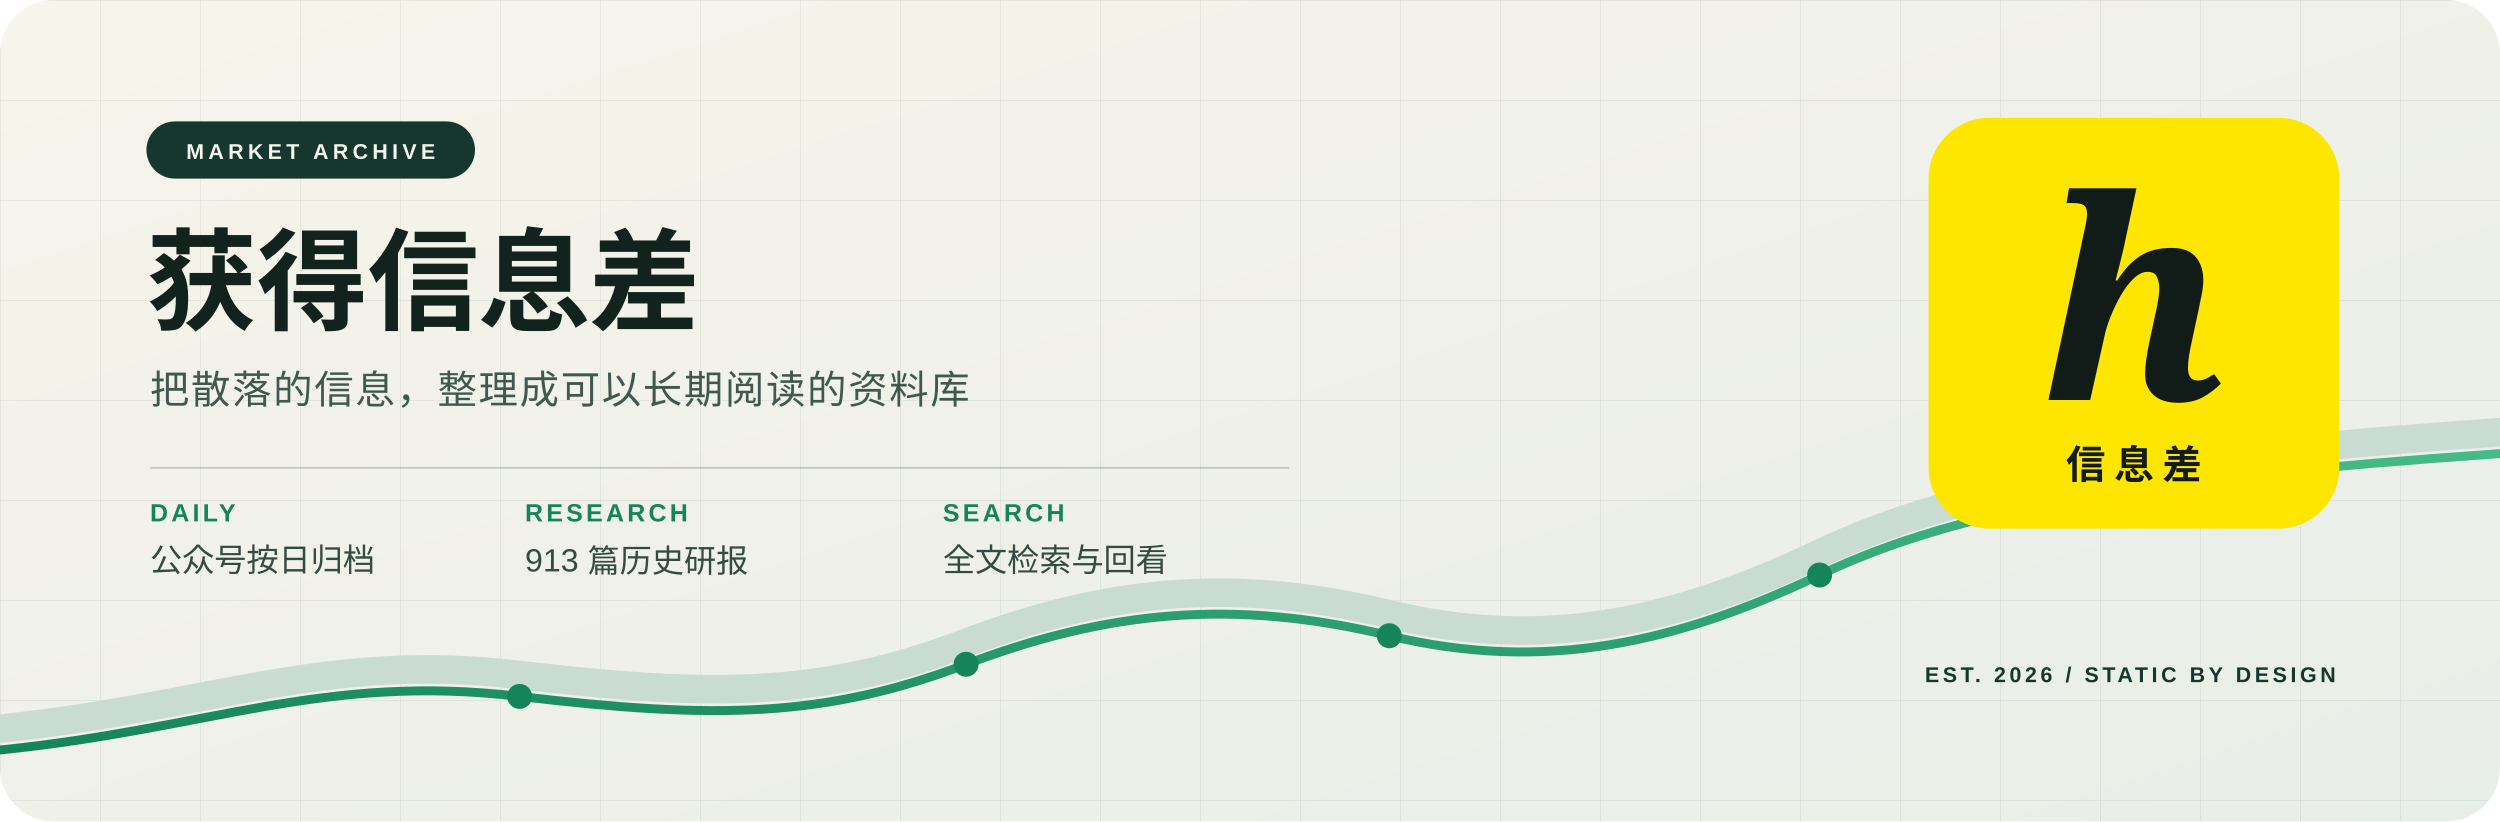
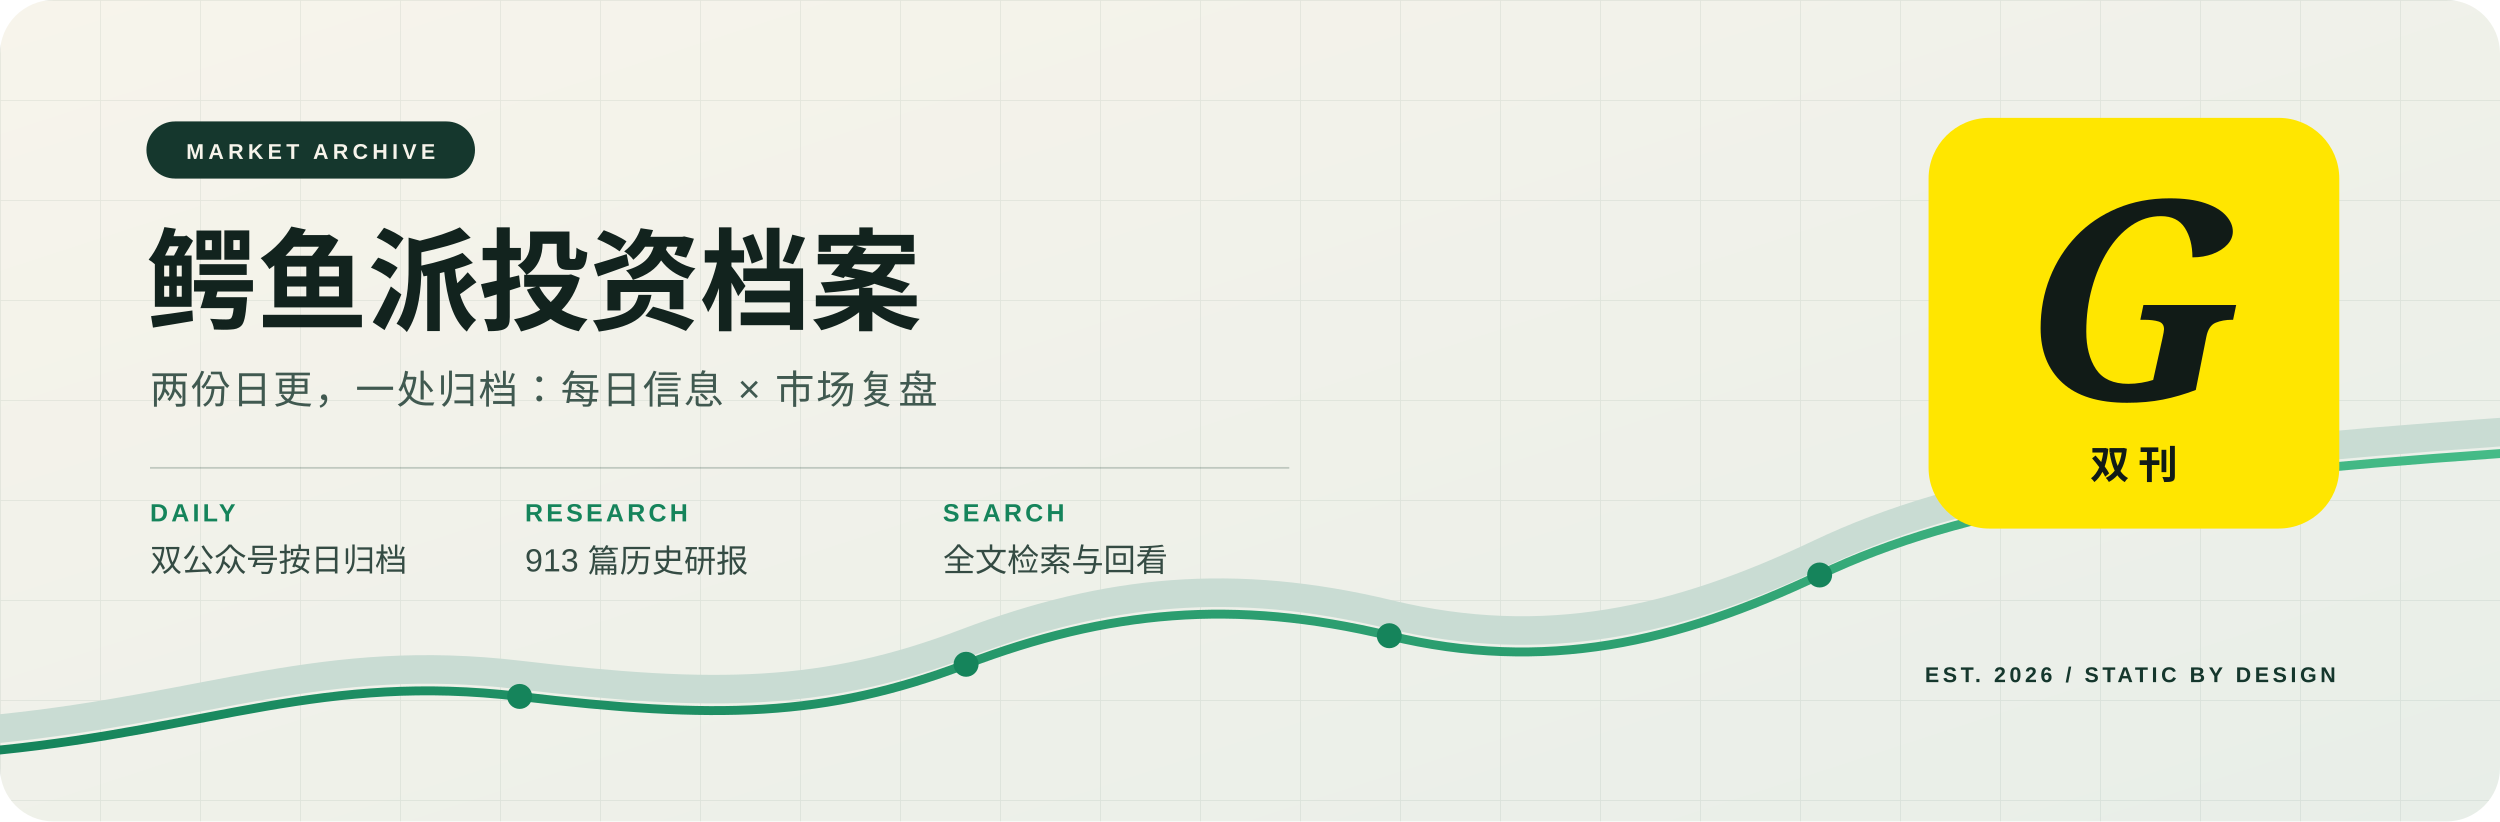
<svg xmlns="http://www.w3.org/2000/svg" width="1400" height="460" viewBox="0 0 1400 460" role="img" aria-labelledby="title desc">
  <defs>
    <linearGradient id="paper" x1="0" y1="0" x2="1" y2="1">
      <stop offset="0" stop-color="#f7f4eb" />
      <stop offset="1" stop-color="#e8eee8" />
    </linearGradient>
    <linearGradient id="signal" x1="0" y1="1" x2="1" y2="0">
      <stop offset="0" stop-color="#15845b" />
      <stop offset="1" stop-color="#45bb87" />
    </linearGradient>
    <pattern id="grid" width="56" height="56" patternUnits="userSpaceOnUse">
      <path d="M56 0H0V56" fill="none" stroke="#16372d" stroke-opacity=".075" />
    </pattern>
  </defs>
  <rect width="1400" height="460" rx="30" fill="url(#paper)" />
  <rect width="1400" height="460" rx="30" fill="url(#grid)" />
  <path d="M0 408C118 396 181 365 291 378s171 12 250-18 150-37 237-16 161 4 241-34 182-54 381-68" fill="none" stroke="#c9dcd3" stroke-width="16" stroke-linecap="round" />
  <path d="M0 420C118 408 181 377 291 390s171 12 250-18 150-37 237-16 161 4 241-34 182-54 381-68" fill="none" stroke="url(#signal)" stroke-width="5" stroke-linecap="round" />
  <g fill="#15845b">
    <circle cx="291" cy="390" r="7" />
    <circle cx="541" cy="372" r="7" />
    <circle cx="778" cy="356" r="7" />
    <circle cx="1019" cy="322" r="7" />
    <circle cx="1215" cy="286" r="7" />
  </g>
  <g transform="translate(82 68)">
    <rect width="184" height="32" rx="16" fill="#15372d" />
    <text x="92" y="21" fill="#f7f4eb" font-family="Arial, sans-serif" font-size="12" font-weight="700" letter-spacing="2.4" text-anchor="middle">MARKET ARCHIVE</text>
-     <text x="0" y="112" fill="#12231e" font-family="Georgia, 'Noto Serif SC', serif" font-size="62" font-weight="700">获得信息差</text>
-     <text x="2" y="158" fill="#405950" font-family="Arial, 'Noto Sans SC', sans-serif" font-size="22" letter-spacing="1">把散落的信息，整理成可以长期阅读的资料库</text>
+     <text x="0" y="112" fill="#12231e" font-family="Georgia, 'Noto Serif SC', serif" font-size="62" font-weight="700">鳄鱼派投资档案</text>
+     <text x="2" y="158" fill="#405950" font-family="Arial, 'Noto Sans SC', sans-serif" font-size="22" letter-spacing="1">两份日更，一处归档：每日信息 × 市场复盘</text>
    <line x1="2" y1="194" x2="640" y2="194" stroke="#15372d" stroke-opacity=".22" />
    <g transform="translate(2 224)" font-family="Arial, 'Noto Sans SC', sans-serif">
      <text y="0" fill="#15845b" font-size="14" font-weight="700" letter-spacing="1.8">DAILY</text>
-       <text y="28" fill="#344b43" font-size="18">公众号按日归档</text>
+       <text y="28" fill="#344b43" font-size="18">双公众号按日归档</text>
      <text x="210" y="0" fill="#15845b" font-size="14" font-weight="700" letter-spacing="1.8">RESEARCH</text>
      <text x="210" y="28" fill="#344b43" font-size="18">913 篇历史研报</text>
      <text x="444" y="0" fill="#15845b" font-size="14" font-weight="700" letter-spacing="1.8">SEARCH</text>
      <text x="444" y="28" fill="#344b43" font-size="18">全文检索与回看</text>
    </g>
  </g>
  <g transform="translate(1080 66)">
    <rect width="230" height="230" rx="34" fill="#ffe600" />
-     <text x="115" y="158" fill="#111b17" font-family="Georgia, serif" font-size="156" font-style="italic" font-weight="700" text-anchor="middle">h</text>
-     <text x="115" y="202" fill="#111b17" font-family="Georgia, 'Noto Serif SC', serif" font-size="22" font-weight="700" letter-spacing="5" text-anchor="middle">信息差</text>
+     <text x="115" y="158" fill="#111b17" font-family="Georgia, serif" font-size="156" font-style="italic" font-weight="700" text-anchor="middle">G</text>
+     <text x="115" y="202" fill="#111b17" font-family="Georgia, 'Noto Serif SC', serif" font-size="22" font-weight="700" letter-spacing="5" text-anchor="middle">双刊</text>
  </g>
  <text x="1308" y="382" fill="#15372d" font-family="Arial, sans-serif" font-size="12" font-weight="700" letter-spacing="2" text-anchor="end">EST. 2026 / STATIC BY DESIGN</text>
</svg>
